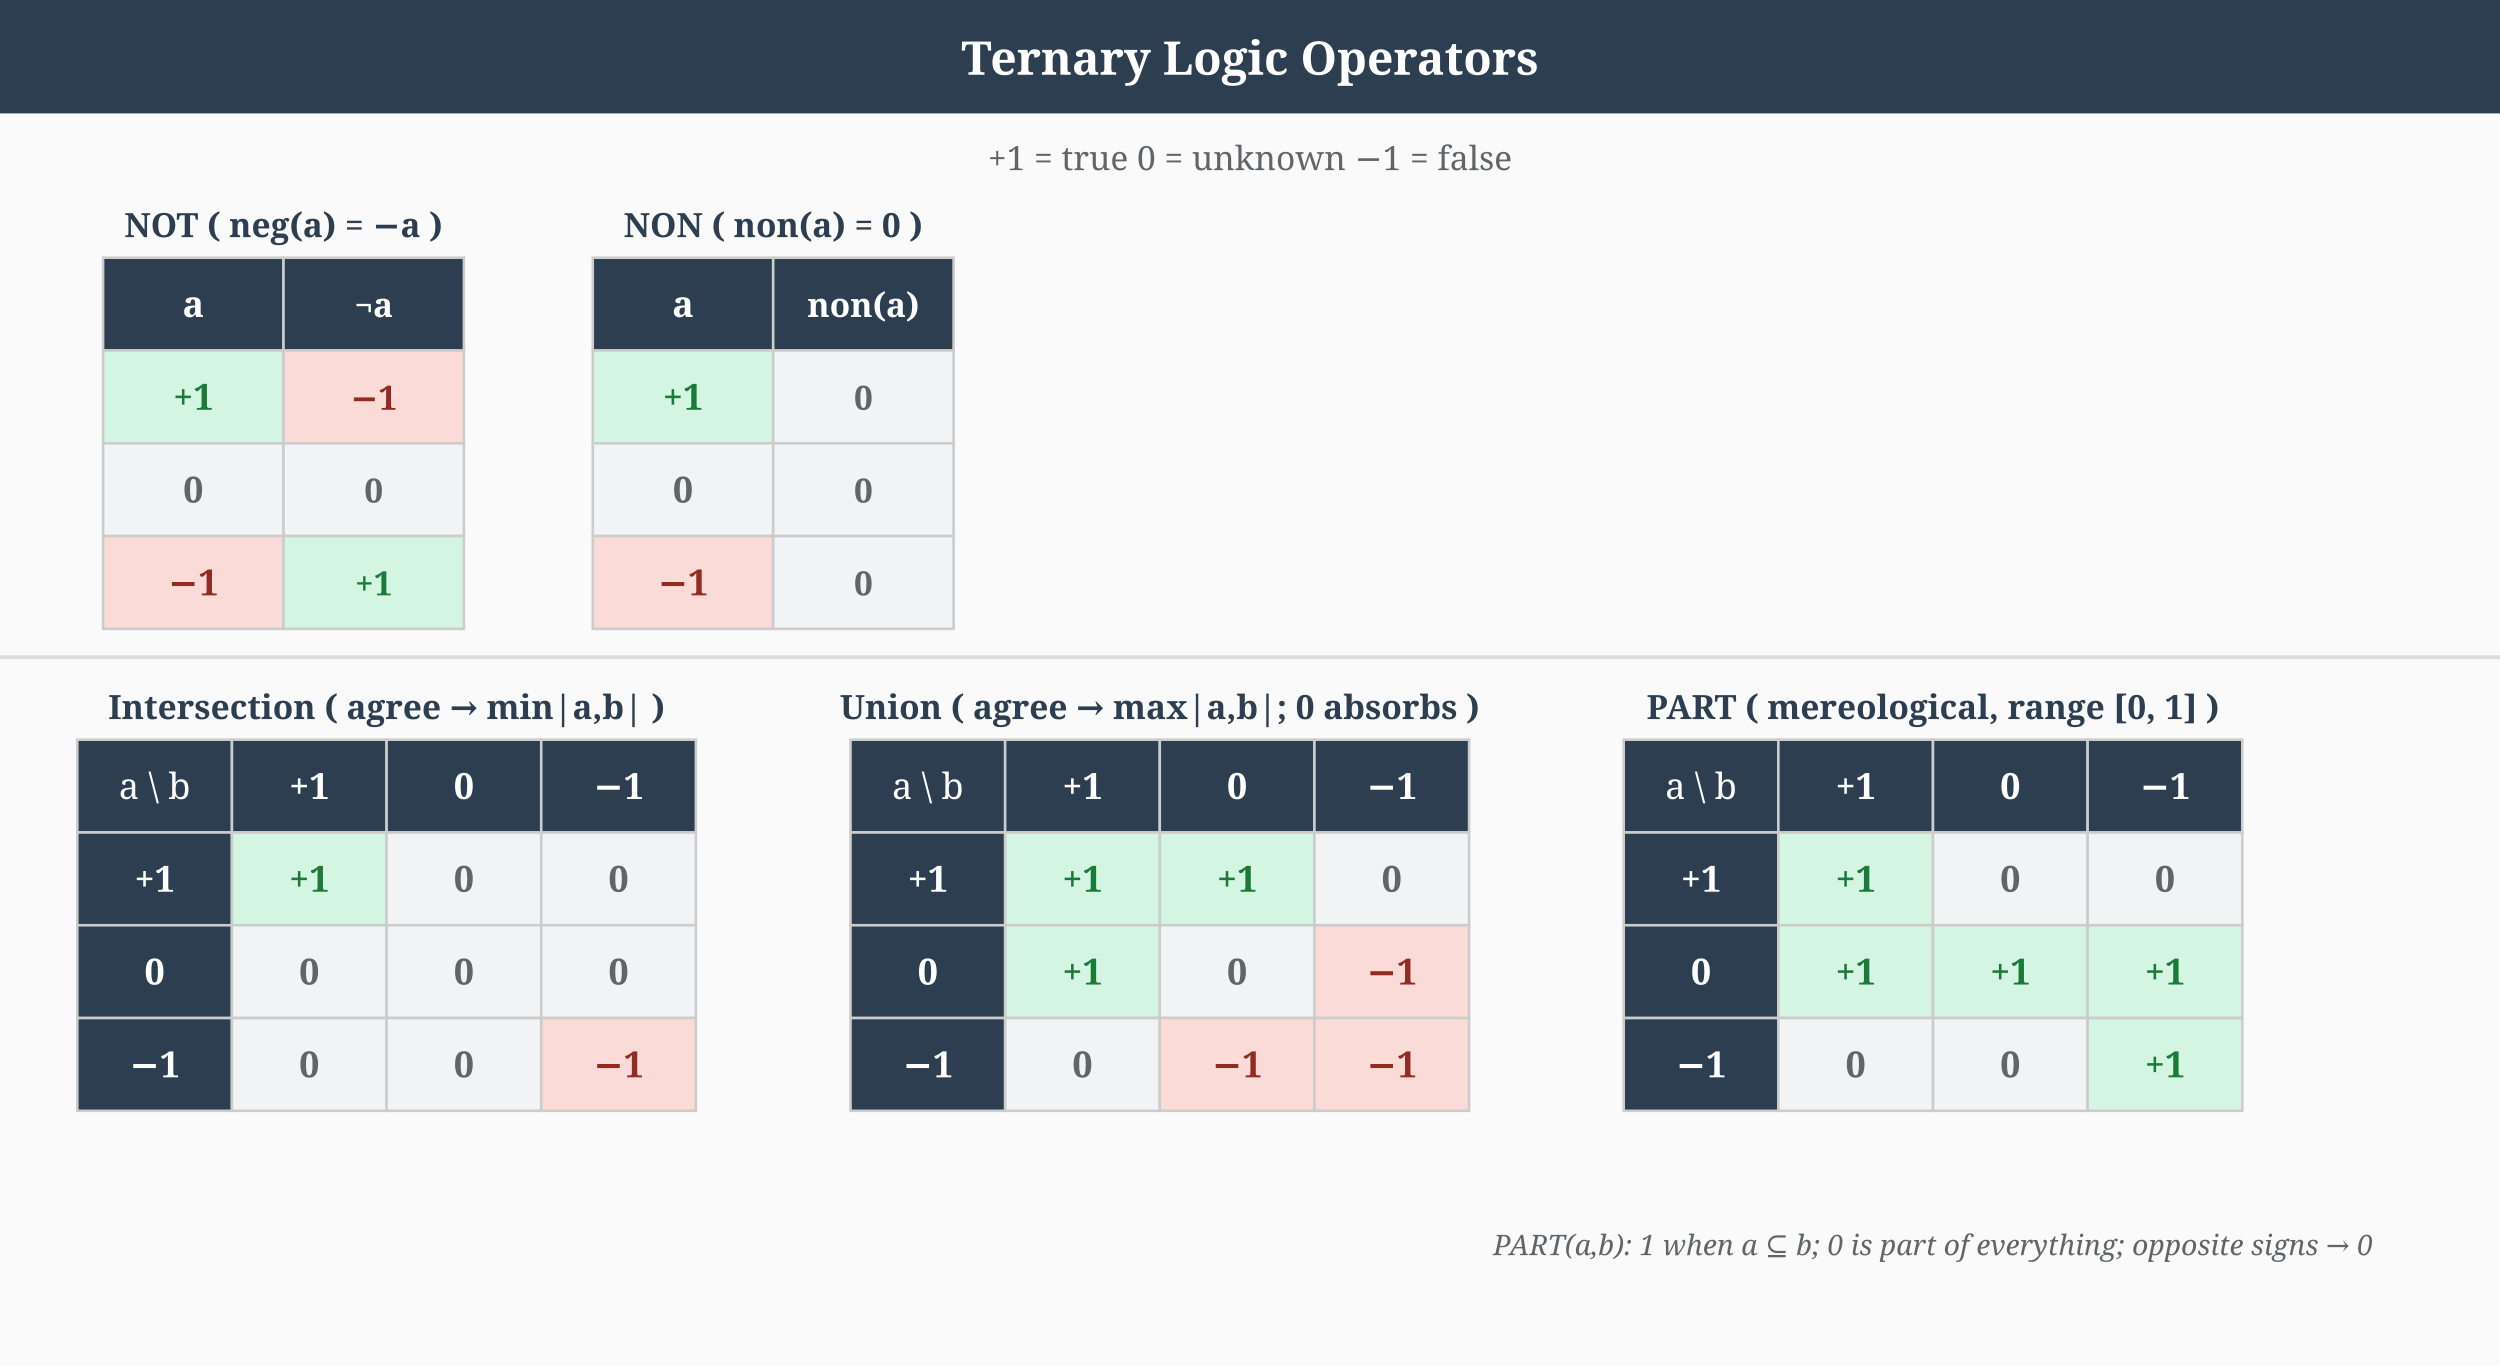
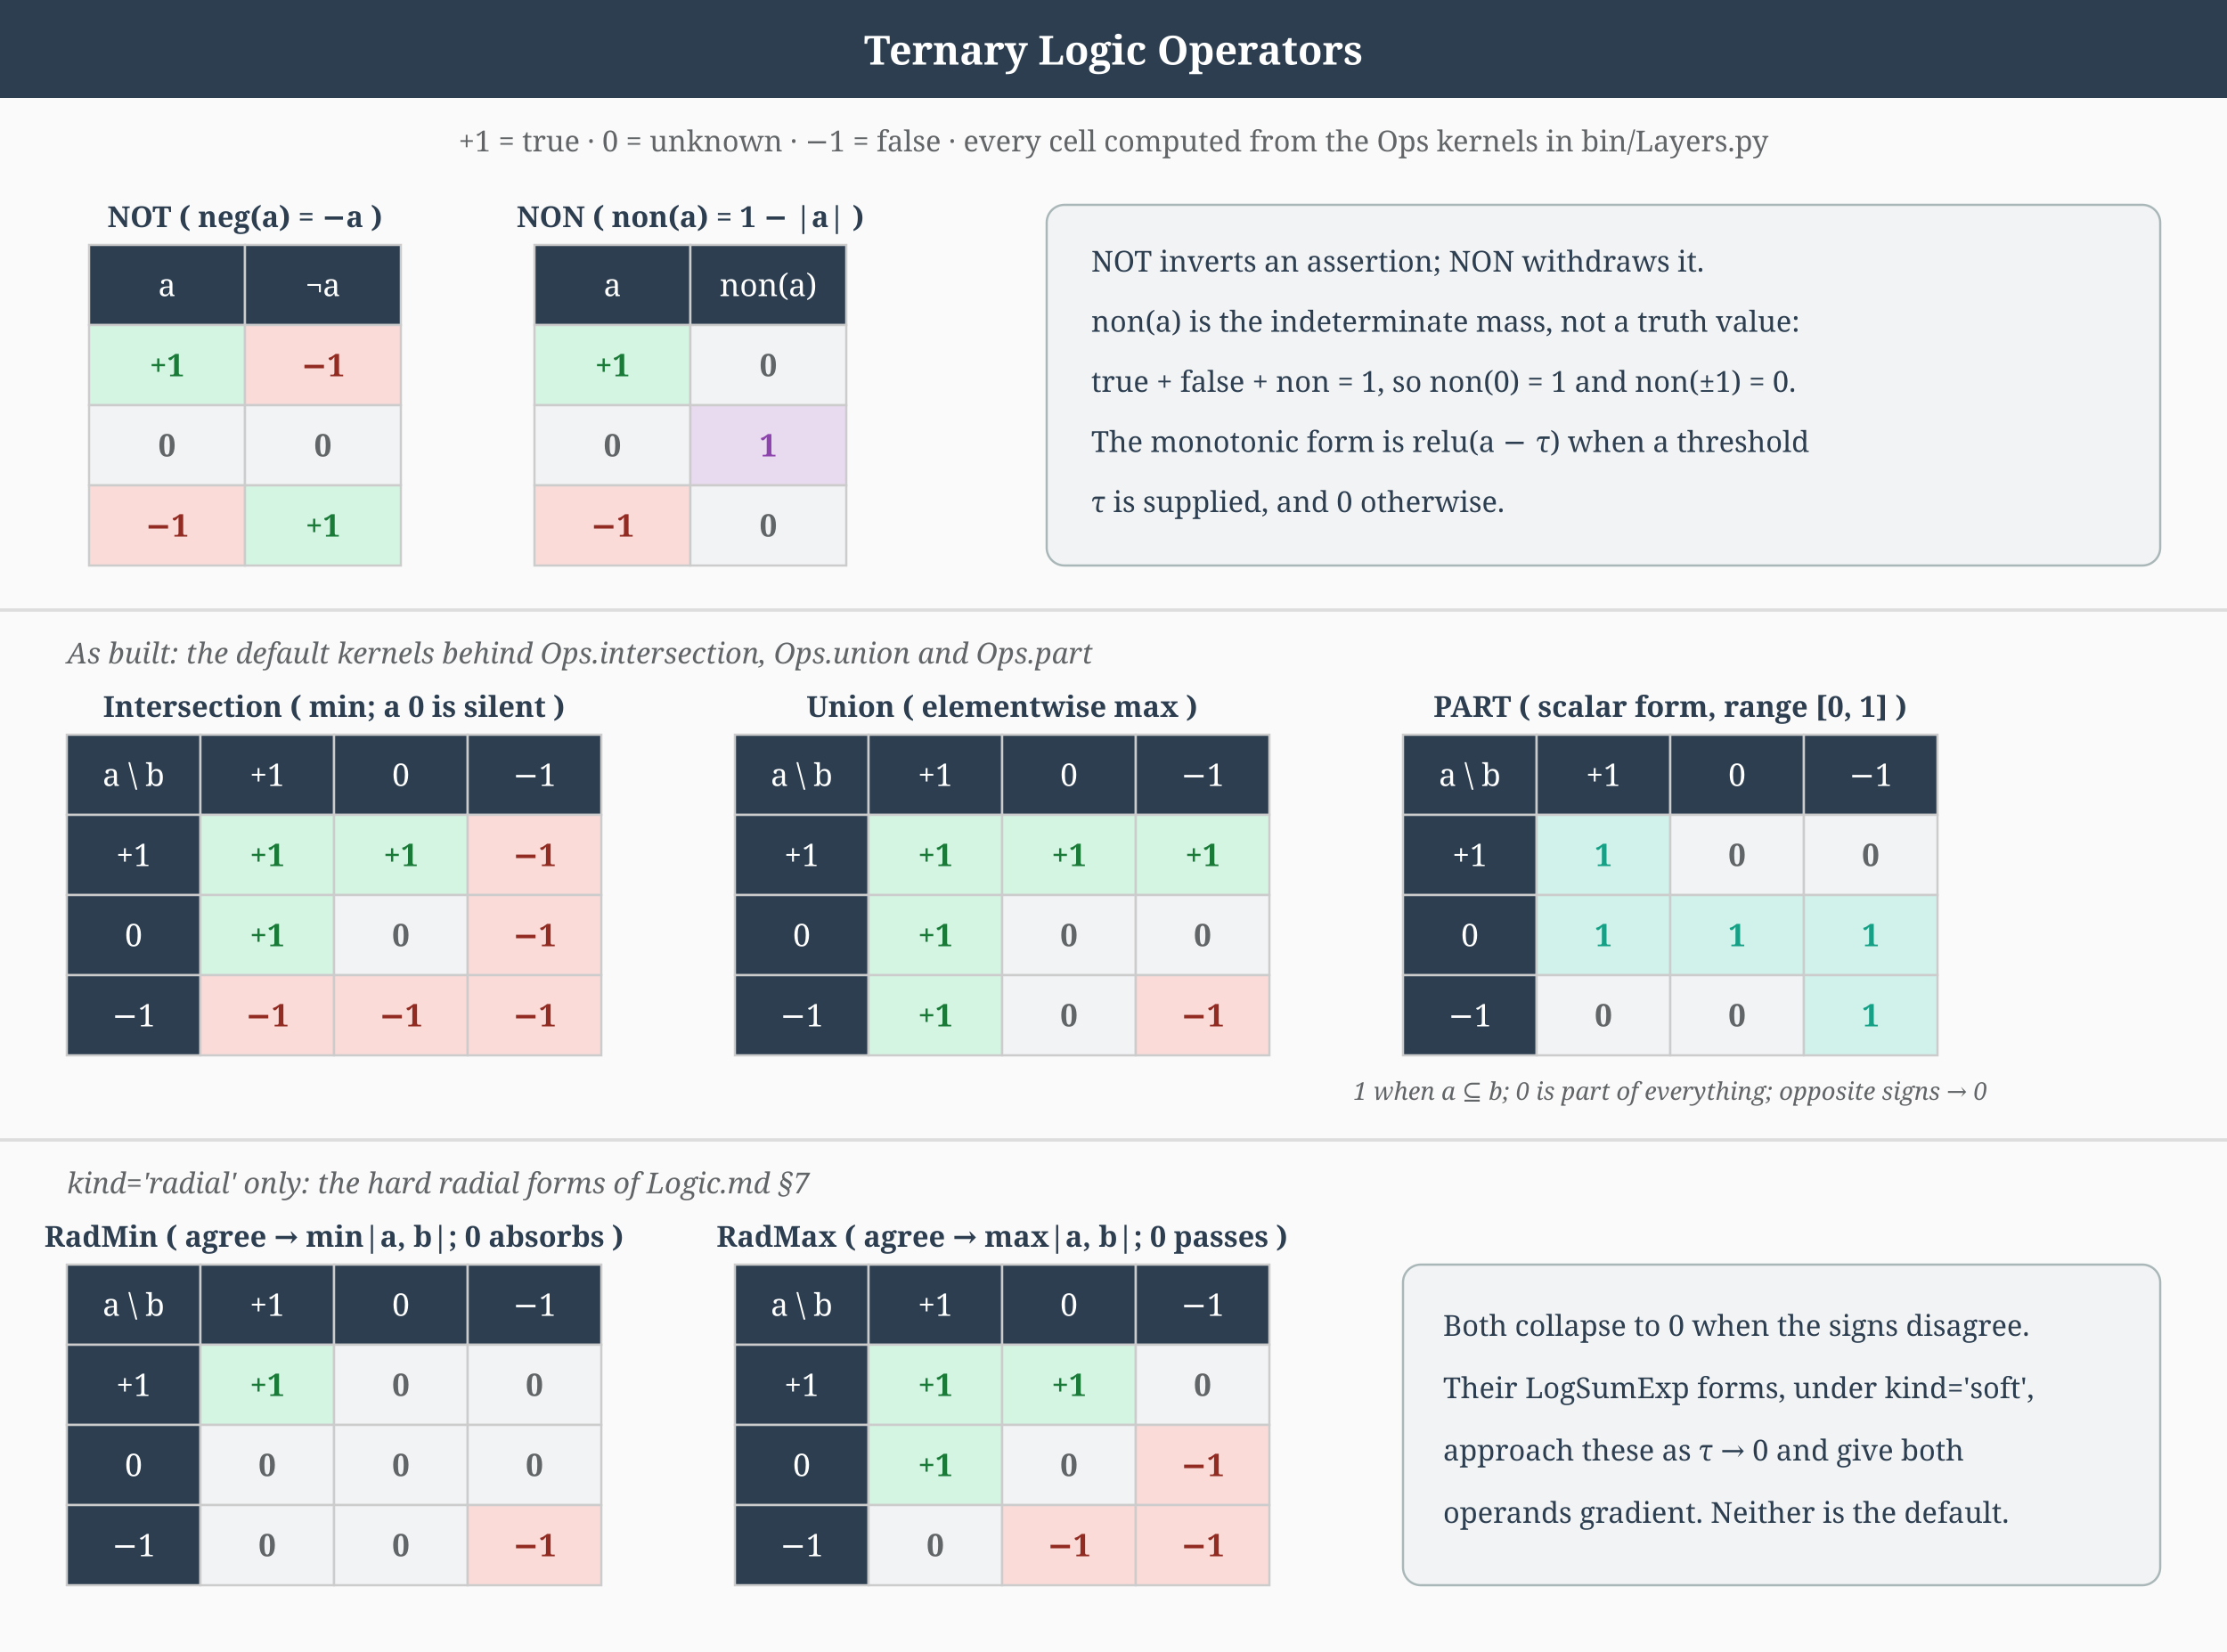
- <svg xmlns="http://www.w3.org/2000/svg" width="970" height="530" font-family="Georgia, serif">
-   <rect width="970" height="530" fill="#fafafa" />
+ <svg xmlns="http://www.w3.org/2000/svg" width="1000" height="742" font-family="Georgia, serif">
+   <rect width="1000" height="742" fill="#fafafa" />
  <defs>
    <marker id="arrd" markerWidth="8" markerHeight="5.6" refX="7" refY="2.8" orient="auto">
      <polygon points="0 0, 8 2.8, 0 5.6" fill="#2c3e50" />
    </marker>
  </defs>
-   <rect x="0" y="0" width="970" height="44" fill="#2c3e50" fill-opacity="1.0" rx="0" />
-   <text x="485" y="29" text-anchor="middle" font-size="18" fill="white" font-weight="bold">Ternary Logic Operators</text>
-   <text x="485" y="66" text-anchor="middle" font-size="13" fill="#626567">+1 = true     0 = unknown     −1 = false</text>
-   <text x="110" y="92" text-anchor="middle" font-size="13" fill="#2c3e50" font-weight="bold">NOT  ( neg(a) = −a )</text>
-   <rect x="40" y="100" width="70" height="36" fill="#2c3e50" fill-opacity="1.0" rx="0" stroke="#ccc" stroke-width="1" />
-   <text x="75" y="123" text-anchor="middle" font-size="14" fill="white" font-weight="bold">a</text>
-   <rect x="110" y="100" width="70" height="36" fill="#2c3e50" fill-opacity="1.0" rx="0" stroke="#ccc" stroke-width="1" />
-   <text x="145" y="123" text-anchor="middle" font-size="13" fill="white" font-weight="bold">¬a</text>
-   <rect x="40" y="136" width="70" height="36" fill="#d5f5e3" fill-opacity="1.0" rx="0" stroke="#ccc" stroke-width="1" />
-   <text x="75" y="159" text-anchor="middle" font-size="14" fill="#1a7a38" font-weight="bold">+1</text>
-   <rect x="110" y="136" width="70" height="36" fill="#fadbd8" fill-opacity="1.0" rx="0" stroke="#ccc" stroke-width="1" />
-   <text x="145" y="159" text-anchor="middle" font-size="13" fill="#922b21" font-weight="bold">−1</text>
-   <rect x="40" y="172" width="70" height="36" fill="#f2f3f4" fill-opacity="1.0" rx="0" stroke="#ccc" stroke-width="1" />
-   <text x="75" y="195" text-anchor="middle" font-size="14" fill="#626567" font-weight="bold">0</text>
-   <rect x="110" y="172" width="70" height="36" fill="#f2f3f4" fill-opacity="1.0" rx="0" stroke="#ccc" stroke-width="1" />
-   <text x="145" y="195" text-anchor="middle" font-size="13" fill="#626567" font-weight="bold">0</text>
-   <rect x="40" y="208" width="70" height="36" fill="#fadbd8" fill-opacity="1.0" rx="0" stroke="#ccc" stroke-width="1" />
-   <text x="75" y="231" text-anchor="middle" font-size="14" fill="#922b21" font-weight="bold">−1</text>
-   <rect x="110" y="208" width="70" height="36" fill="#d5f5e3" fill-opacity="1.0" rx="0" stroke="#ccc" stroke-width="1" />
-   <text x="145" y="231" text-anchor="middle" font-size="13" fill="#1a7a38" font-weight="bold">+1</text>
-   <text x="300" y="92" text-anchor="middle" font-size="13" fill="#2c3e50" font-weight="bold">NON  ( non(a) = 0 )</text>
-   <rect x="230" y="100" width="70" height="36" fill="#2c3e50" fill-opacity="1.0" rx="0" stroke="#ccc" stroke-width="1" />
-   <text x="265" y="123" text-anchor="middle" font-size="14" fill="white" font-weight="bold">a</text>
-   <rect x="300" y="100" width="70" height="36" fill="#2c3e50" fill-opacity="1.0" rx="0" stroke="#ccc" stroke-width="1" />
-   <text x="335" y="123" text-anchor="middle" font-size="13" fill="white" font-weight="bold">non(a)</text>
-   <rect x="230" y="136" width="70" height="36" fill="#d5f5e3" fill-opacity="1.0" rx="0" stroke="#ccc" stroke-width="1" />
-   <text x="265" y="159" text-anchor="middle" font-size="14" fill="#1a7a38" font-weight="bold">+1</text>
-   <rect x="300" y="136" width="70" height="36" fill="#f2f3f4" fill-opacity="1.0" rx="0" stroke="#ccc" stroke-width="1" />
-   <text x="335" y="159" text-anchor="middle" font-size="13" fill="#626567" font-weight="bold">0</text>
-   <rect x="230" y="172" width="70" height="36" fill="#f2f3f4" fill-opacity="1.0" rx="0" stroke="#ccc" stroke-width="1" />
-   <text x="265" y="195" text-anchor="middle" font-size="14" fill="#626567" font-weight="bold">0</text>
-   <rect x="300" y="172" width="70" height="36" fill="#f2f3f4" fill-opacity="1.0" rx="0" stroke="#ccc" stroke-width="1" />
-   <text x="335" y="195" text-anchor="middle" font-size="13" fill="#626567" font-weight="bold">0</text>
-   <rect x="230" y="208" width="70" height="36" fill="#fadbd8" fill-opacity="1.0" rx="0" stroke="#ccc" stroke-width="1" />
-   <text x="265" y="231" text-anchor="middle" font-size="14" fill="#922b21" font-weight="bold">−1</text>
-   <rect x="300" y="208" width="70" height="36" fill="#f2f3f4" fill-opacity="1.0" rx="0" stroke="#ccc" stroke-width="1" />
-   <text x="335" y="231" text-anchor="middle" font-size="13" fill="#626567" font-weight="bold">0</text>
-   <line x1="0" y1="255" x2="970" y2="255" stroke="#ddd" stroke-width="1.5" />
-   <text x="150" y="279" text-anchor="middle" font-size="13" fill="#2c3e50" font-weight="bold">Intersection  ( agree → min|a,b| )</text>
-   <rect x="30" y="287" width="60" height="36" fill="#2c3e50" fill-opacity="1.0" rx="0" stroke="#ccc" stroke-width="1" />
-   <text x="60" y="310" text-anchor="middle" font-size="14" fill="white">a \ b</text>
-   <rect x="90" y="287" width="60" height="36" fill="#2c3e50" fill-opacity="1.0" rx="0" stroke="#ccc" stroke-width="1" />
-   <text x="120" y="310" text-anchor="middle" font-size="14" fill="white" font-weight="bold">+1</text>
-   <rect x="150" y="287" width="60" height="36" fill="#2c3e50" fill-opacity="1.0" rx="0" stroke="#ccc" stroke-width="1" />
-   <text x="180" y="310" text-anchor="middle" font-size="14" fill="white" font-weight="bold">0</text>
-   <rect x="210" y="287" width="60" height="36" fill="#2c3e50" fill-opacity="1.0" rx="0" stroke="#ccc" stroke-width="1" />
-   <text x="240" y="310" text-anchor="middle" font-size="14" fill="white" font-weight="bold">−1</text>
-   <rect x="30" y="323" width="60" height="36" fill="#2c3e50" fill-opacity="1.0" rx="0" stroke="#ccc" stroke-width="1" />
-   <text x="60" y="346" text-anchor="middle" font-size="14" fill="white" font-weight="bold">+1</text>
-   <rect x="90" y="323" width="60" height="36" fill="#d5f5e3" fill-opacity="1.0" rx="0" stroke="#ccc" stroke-width="1" />
-   <text x="120" y="346" text-anchor="middle" font-size="14" fill="#1a7a38" font-weight="bold">+1</text>
-   <rect x="150" y="323" width="60" height="36" fill="#f2f3f4" fill-opacity="1.0" rx="0" stroke="#ccc" stroke-width="1" />
-   <text x="180" y="346" text-anchor="middle" font-size="14" fill="#626567" font-weight="bold">0</text>
-   <rect x="210" y="323" width="60" height="36" fill="#f2f3f4" fill-opacity="1.0" rx="0" stroke="#ccc" stroke-width="1" />
-   <text x="240" y="346" text-anchor="middle" font-size="14" fill="#626567" font-weight="bold">0</text>
-   <rect x="30" y="359" width="60" height="36" fill="#2c3e50" fill-opacity="1.0" rx="0" stroke="#ccc" stroke-width="1" />
-   <text x="60" y="382" text-anchor="middle" font-size="14" fill="white" font-weight="bold">0</text>
-   <rect x="90" y="359" width="60" height="36" fill="#f2f3f4" fill-opacity="1.0" rx="0" stroke="#ccc" stroke-width="1" />
-   <text x="120" y="382" text-anchor="middle" font-size="14" fill="#626567" font-weight="bold">0</text>
-   <rect x="150" y="359" width="60" height="36" fill="#f2f3f4" fill-opacity="1.0" rx="0" stroke="#ccc" stroke-width="1" />
-   <text x="180" y="382" text-anchor="middle" font-size="14" fill="#626567" font-weight="bold">0</text>
-   <rect x="210" y="359" width="60" height="36" fill="#f2f3f4" fill-opacity="1.0" rx="0" stroke="#ccc" stroke-width="1" />
-   <text x="240" y="382" text-anchor="middle" font-size="14" fill="#626567" font-weight="bold">0</text>
-   <rect x="30" y="395" width="60" height="36" fill="#2c3e50" fill-opacity="1.0" rx="0" stroke="#ccc" stroke-width="1" />
-   <text x="60" y="418" text-anchor="middle" font-size="14" fill="white" font-weight="bold">−1</text>
-   <rect x="90" y="395" width="60" height="36" fill="#f2f3f4" fill-opacity="1.0" rx="0" stroke="#ccc" stroke-width="1" />
-   <text x="120" y="418" text-anchor="middle" font-size="14" fill="#626567" font-weight="bold">0</text>
-   <rect x="150" y="395" width="60" height="36" fill="#f2f3f4" fill-opacity="1.0" rx="0" stroke="#ccc" stroke-width="1" />
-   <text x="180" y="418" text-anchor="middle" font-size="14" fill="#626567" font-weight="bold">0</text>
-   <rect x="210" y="395" width="60" height="36" fill="#fadbd8" fill-opacity="1.0" rx="0" stroke="#ccc" stroke-width="1" />
-   <text x="240" y="418" text-anchor="middle" font-size="14" fill="#922b21" font-weight="bold">−1</text>
-   <text x="450" y="279" text-anchor="middle" font-size="13" fill="#2c3e50" font-weight="bold">Union  ( agree → max|a,b|; 0 absorbs )</text>
-   <rect x="330" y="287" width="60" height="36" fill="#2c3e50" fill-opacity="1.0" rx="0" stroke="#ccc" stroke-width="1" />
-   <text x="360" y="310" text-anchor="middle" font-size="14" fill="white">a \ b</text>
-   <rect x="390" y="287" width="60" height="36" fill="#2c3e50" fill-opacity="1.0" rx="0" stroke="#ccc" stroke-width="1" />
-   <text x="420" y="310" text-anchor="middle" font-size="14" fill="white" font-weight="bold">+1</text>
-   <rect x="450" y="287" width="60" height="36" fill="#2c3e50" fill-opacity="1.0" rx="0" stroke="#ccc" stroke-width="1" />
-   <text x="480" y="310" text-anchor="middle" font-size="14" fill="white" font-weight="bold">0</text>
-   <rect x="510" y="287" width="60" height="36" fill="#2c3e50" fill-opacity="1.0" rx="0" stroke="#ccc" stroke-width="1" />
-   <text x="540" y="310" text-anchor="middle" font-size="14" fill="white" font-weight="bold">−1</text>
-   <rect x="330" y="323" width="60" height="36" fill="#2c3e50" fill-opacity="1.0" rx="0" stroke="#ccc" stroke-width="1" />
-   <text x="360" y="346" text-anchor="middle" font-size="14" fill="white" font-weight="bold">+1</text>
-   <rect x="390" y="323" width="60" height="36" fill="#d5f5e3" fill-opacity="1.0" rx="0" stroke="#ccc" stroke-width="1" />
-   <text x="420" y="346" text-anchor="middle" font-size="14" fill="#1a7a38" font-weight="bold">+1</text>
-   <rect x="450" y="323" width="60" height="36" fill="#d5f5e3" fill-opacity="1.0" rx="0" stroke="#ccc" stroke-width="1" />
-   <text x="480" y="346" text-anchor="middle" font-size="14" fill="#1a7a38" font-weight="bold">+1</text>
-   <rect x="510" y="323" width="60" height="36" fill="#f2f3f4" fill-opacity="1.0" rx="0" stroke="#ccc" stroke-width="1" />
-   <text x="540" y="346" text-anchor="middle" font-size="14" fill="#626567" font-weight="bold">0</text>
-   <rect x="330" y="359" width="60" height="36" fill="#2c3e50" fill-opacity="1.0" rx="0" stroke="#ccc" stroke-width="1" />
-   <text x="360" y="382" text-anchor="middle" font-size="14" fill="white" font-weight="bold">0</text>
-   <rect x="390" y="359" width="60" height="36" fill="#d5f5e3" fill-opacity="1.0" rx="0" stroke="#ccc" stroke-width="1" />
-   <text x="420" y="382" text-anchor="middle" font-size="14" fill="#1a7a38" font-weight="bold">+1</text>
-   <rect x="450" y="359" width="60" height="36" fill="#f2f3f4" fill-opacity="1.0" rx="0" stroke="#ccc" stroke-width="1" />
-   <text x="480" y="382" text-anchor="middle" font-size="14" fill="#626567" font-weight="bold">0</text>
-   <rect x="510" y="359" width="60" height="36" fill="#fadbd8" fill-opacity="1.0" rx="0" stroke="#ccc" stroke-width="1" />
-   <text x="540" y="382" text-anchor="middle" font-size="14" fill="#922b21" font-weight="bold">−1</text>
-   <rect x="330" y="395" width="60" height="36" fill="#2c3e50" fill-opacity="1.0" rx="0" stroke="#ccc" stroke-width="1" />
-   <text x="360" y="418" text-anchor="middle" font-size="14" fill="white" font-weight="bold">−1</text>
-   <rect x="390" y="395" width="60" height="36" fill="#f2f3f4" fill-opacity="1.0" rx="0" stroke="#ccc" stroke-width="1" />
-   <text x="420" y="418" text-anchor="middle" font-size="14" fill="#626567" font-weight="bold">0</text>
-   <rect x="450" y="395" width="60" height="36" fill="#fadbd8" fill-opacity="1.0" rx="0" stroke="#ccc" stroke-width="1" />
-   <text x="480" y="418" text-anchor="middle" font-size="14" fill="#922b21" font-weight="bold">−1</text>
-   <rect x="510" y="395" width="60" height="36" fill="#fadbd8" fill-opacity="1.0" rx="0" stroke="#ccc" stroke-width="1" />
-   <text x="540" y="418" text-anchor="middle" font-size="14" fill="#922b21" font-weight="bold">−1</text>
-   <text x="750" y="279" text-anchor="middle" font-size="13" fill="#2c3e50" font-weight="bold">PART  ( mereological, range [0, 1] )</text>
-   <rect x="630" y="287" width="60" height="36" fill="#2c3e50" fill-opacity="1.0" rx="0" stroke="#ccc" stroke-width="1" />
-   <text x="660" y="310" text-anchor="middle" font-size="14" fill="white">a \ b</text>
-   <rect x="690" y="287" width="60" height="36" fill="#2c3e50" fill-opacity="1.0" rx="0" stroke="#ccc" stroke-width="1" />
-   <text x="720" y="310" text-anchor="middle" font-size="14" fill="white" font-weight="bold">+1</text>
-   <rect x="750" y="287" width="60" height="36" fill="#2c3e50" fill-opacity="1.0" rx="0" stroke="#ccc" stroke-width="1" />
-   <text x="780" y="310" text-anchor="middle" font-size="14" fill="white" font-weight="bold">0</text>
-   <rect x="810" y="287" width="60" height="36" fill="#2c3e50" fill-opacity="1.0" rx="0" stroke="#ccc" stroke-width="1" />
-   <text x="840" y="310" text-anchor="middle" font-size="14" fill="white" font-weight="bold">−1</text>
-   <rect x="630" y="323" width="60" height="36" fill="#2c3e50" fill-opacity="1.0" rx="0" stroke="#ccc" stroke-width="1" />
-   <text x="660" y="346" text-anchor="middle" font-size="14" fill="white" font-weight="bold">+1</text>
-   <rect x="690" y="323" width="60" height="36" fill="#d5f5e3" fill-opacity="1.0" rx="0" stroke="#ccc" stroke-width="1" />
-   <text x="720" y="346" text-anchor="middle" font-size="14" fill="#1a7a38" font-weight="bold">+1</text>
-   <rect x="750" y="323" width="60" height="36" fill="#f2f3f4" fill-opacity="1.0" rx="0" stroke="#ccc" stroke-width="1" />
-   <text x="780" y="346" text-anchor="middle" font-size="14" fill="#626567" font-weight="bold">0</text>
-   <rect x="810" y="323" width="60" height="36" fill="#f2f3f4" fill-opacity="1.0" rx="0" stroke="#ccc" stroke-width="1" />
-   <text x="840" y="346" text-anchor="middle" font-size="14" fill="#626567" font-weight="bold">0</text>
-   <rect x="630" y="359" width="60" height="36" fill="#2c3e50" fill-opacity="1.0" rx="0" stroke="#ccc" stroke-width="1" />
-   <text x="660" y="382" text-anchor="middle" font-size="14" fill="white" font-weight="bold">0</text>
-   <rect x="690" y="359" width="60" height="36" fill="#d5f5e3" fill-opacity="1.0" rx="0" stroke="#ccc" stroke-width="1" />
-   <text x="720" y="382" text-anchor="middle" font-size="14" fill="#1a7a38" font-weight="bold">+1</text>
-   <rect x="750" y="359" width="60" height="36" fill="#d5f5e3" fill-opacity="1.0" rx="0" stroke="#ccc" stroke-width="1" />
-   <text x="780" y="382" text-anchor="middle" font-size="14" fill="#1a7a38" font-weight="bold">+1</text>
-   <rect x="810" y="359" width="60" height="36" fill="#d5f5e3" fill-opacity="1.0" rx="0" stroke="#ccc" stroke-width="1" />
-   <text x="840" y="382" text-anchor="middle" font-size="14" fill="#1a7a38" font-weight="bold">+1</text>
-   <rect x="630" y="395" width="60" height="36" fill="#2c3e50" fill-opacity="1.0" rx="0" stroke="#ccc" stroke-width="1" />
-   <text x="660" y="418" text-anchor="middle" font-size="14" fill="white" font-weight="bold">−1</text>
-   <rect x="690" y="395" width="60" height="36" fill="#f2f3f4" fill-opacity="1.0" rx="0" stroke="#ccc" stroke-width="1" />
-   <text x="720" y="418" text-anchor="middle" font-size="14" fill="#626567" font-weight="bold">0</text>
-   <rect x="750" y="395" width="60" height="36" fill="#f2f3f4" fill-opacity="1.0" rx="0" stroke="#ccc" stroke-width="1" />
-   <text x="780" y="418" text-anchor="middle" font-size="14" fill="#626567" font-weight="bold">0</text>
-   <rect x="810" y="395" width="60" height="36" fill="#d5f5e3" fill-opacity="1.0" rx="0" stroke="#ccc" stroke-width="1" />
-   <text x="840" y="418" text-anchor="middle" font-size="14" fill="#1a7a38" font-weight="bold">+1</text>
-   <text x="750" y="487" text-anchor="middle" font-size="11" fill="#626567" font-style="italic">PART(a,b): 1 when a ⊆ b; 0 is part of everything; opposite signs → 0</text>
+   <rect x="0" y="0" width="1000" height="44" fill="#2c3e50" fill-opacity="1.0" rx="0" />
+   <text x="500" y="29" text-anchor="middle" font-size="18" fill="white" font-weight="bold">Ternary Logic Operators</text>
+   <text x="500" y="68" text-anchor="middle" font-size="13" fill="#626567">+1 = true  ·  0 = unknown  ·  −1 = false  ·  every cell computed from the Ops kernels in bin/Layers.py</text>
+   <text x="110" y="102" text-anchor="middle" font-size="13" fill="#2c3e50" font-weight="bold">NOT  ( neg(a) = −a )</text>
+   <rect x="40" y="110" width="70" height="36" fill="#2c3e50" fill-opacity="1.0" rx="0" stroke="#ccc" stroke-width="1" />
+   <text x="75" y="133" text-anchor="middle" font-size="14" fill="white">a</text>
+   <rect x="110" y="110" width="70" height="36" fill="#2c3e50" fill-opacity="1.0" rx="0" stroke="#ccc" stroke-width="1" />
+   <text x="145" y="133" text-anchor="middle" font-size="14" fill="white">¬a</text>
+   <rect x="40" y="146" width="70" height="36" fill="#d5f5e3" fill-opacity="1.0" rx="0" stroke="#ccc" stroke-width="1" />
+   <text x="75" y="169" text-anchor="middle" font-size="14" fill="#1a7a38" font-weight="bold">+1</text>
+   <rect x="110" y="146" width="70" height="36" fill="#fadbd8" fill-opacity="1.0" rx="0" stroke="#ccc" stroke-width="1" />
+   <text x="145" y="169" text-anchor="middle" font-size="14" fill="#922b21" font-weight="bold">−1</text>
+   <rect x="40" y="182" width="70" height="36" fill="#f2f3f4" fill-opacity="1.0" rx="0" stroke="#ccc" stroke-width="1" />
+   <text x="75" y="205" text-anchor="middle" font-size="14" fill="#626567" font-weight="bold">0</text>
+   <rect x="110" y="182" width="70" height="36" fill="#f2f3f4" fill-opacity="1.0" rx="0" stroke="#ccc" stroke-width="1" />
+   <text x="145" y="205" text-anchor="middle" font-size="14" fill="#626567" font-weight="bold">0</text>
+   <rect x="40" y="218" width="70" height="36" fill="#fadbd8" fill-opacity="1.0" rx="0" stroke="#ccc" stroke-width="1" />
+   <text x="75" y="241" text-anchor="middle" font-size="14" fill="#922b21" font-weight="bold">−1</text>
+   <rect x="110" y="218" width="70" height="36" fill="#d5f5e3" fill-opacity="1.0" rx="0" stroke="#ccc" stroke-width="1" />
+   <text x="145" y="241" text-anchor="middle" font-size="14" fill="#1a7a38" font-weight="bold">+1</text>
+   <text x="310" y="102" text-anchor="middle" font-size="13" fill="#2c3e50" font-weight="bold">NON  ( non(a) = 1 − |a| )</text>
+   <rect x="240" y="110" width="70" height="36" fill="#2c3e50" fill-opacity="1.0" rx="0" stroke="#ccc" stroke-width="1" />
+   <text x="275" y="133" text-anchor="middle" font-size="14" fill="white">a</text>
+   <rect x="310" y="110" width="70" height="36" fill="#2c3e50" fill-opacity="1.0" rx="0" stroke="#ccc" stroke-width="1" />
+   <text x="345" y="133" text-anchor="middle" font-size="14" fill="white">non(a)</text>
+   <rect x="240" y="146" width="70" height="36" fill="#d5f5e3" fill-opacity="1.0" rx="0" stroke="#ccc" stroke-width="1" />
+   <text x="275" y="169" text-anchor="middle" font-size="14" fill="#1a7a38" font-weight="bold">+1</text>
+   <rect x="310" y="146" width="70" height="36" fill="#f2f3f4" fill-opacity="1.0" rx="0" stroke="#ccc" stroke-width="1" />
+   <text x="345" y="169" text-anchor="middle" font-size="14" fill="#626567" font-weight="bold">0</text>
+   <rect x="240" y="182" width="70" height="36" fill="#f2f3f4" fill-opacity="1.0" rx="0" stroke="#ccc" stroke-width="1" />
+   <text x="275" y="205" text-anchor="middle" font-size="14" fill="#626567" font-weight="bold">0</text>
+   <rect x="310" y="182" width="70" height="36" fill="#e8daef" fill-opacity="1.0" rx="0" stroke="#ccc" stroke-width="1" />
+   <text x="345" y="205" text-anchor="middle" font-size="14" fill="#8e44ad" font-weight="bold">1</text>
+   <rect x="240" y="218" width="70" height="36" fill="#fadbd8" fill-opacity="1.0" rx="0" stroke="#ccc" stroke-width="1" />
+   <text x="275" y="241" text-anchor="middle" font-size="14" fill="#922b21" font-weight="bold">−1</text>
+   <rect x="310" y="218" width="70" height="36" fill="#f2f3f4" fill-opacity="1.0" rx="0" stroke="#ccc" stroke-width="1" />
+   <text x="345" y="241" text-anchor="middle" font-size="14" fill="#626567" font-weight="bold">0</text>
+   <rect x="470" y="92" width="500" height="162" fill="#f2f3f4" fill-opacity="1.0" rx="8" stroke="#aab7b8" stroke-width="1" />
+   <text x="490" y="122" text-anchor="start" font-size="13" fill="#2c3e50">NOT inverts an assertion; NON withdraws it.</text>
+   <text x="490" y="149" text-anchor="start" font-size="13" fill="#2c3e50">non(a) is the indeterminate mass, not a truth value:</text>
+   <text x="490" y="176" text-anchor="start" font-size="13" fill="#2c3e50">true + false + non = 1, so non(0) = 1 and non(±1) = 0.</text>
+   <text x="490" y="203" text-anchor="start" font-size="13" fill="#2c3e50">The monotonic form is relu(a − τ) when a threshold</text>
+   <text x="490" y="230" text-anchor="start" font-size="13" fill="#2c3e50">τ is supplied, and 0 otherwise.</text>
+   <line x1="0" y1="274" x2="1000" y2="274" stroke="#ddd" stroke-width="1.5" />
+   <text x="30" y="298" text-anchor="start" font-size="13" fill="#626567" font-style="italic">As built: the default kernels behind Ops.intersection, Ops.union and Ops.part</text>
+   <text x="150" y="322" text-anchor="middle" font-size="13" fill="#2c3e50" font-weight="bold">Intersection  ( min; a 0 is silent )</text>
+   <rect x="30" y="330" width="60" height="36" fill="#2c3e50" fill-opacity="1.0" rx="0" stroke="#ccc" stroke-width="1" />
+   <text x="60" y="353" text-anchor="middle" font-size="14" fill="white">a \ b</text>
+   <rect x="90" y="330" width="60" height="36" fill="#2c3e50" fill-opacity="1.0" rx="0" stroke="#ccc" stroke-width="1" />
+   <text x="120" y="353" text-anchor="middle" font-size="14" fill="white">+1</text>
+   <rect x="150" y="330" width="60" height="36" fill="#2c3e50" fill-opacity="1.0" rx="0" stroke="#ccc" stroke-width="1" />
+   <text x="180" y="353" text-anchor="middle" font-size="14" fill="white">0</text>
+   <rect x="210" y="330" width="60" height="36" fill="#2c3e50" fill-opacity="1.0" rx="0" stroke="#ccc" stroke-width="1" />
+   <text x="240" y="353" text-anchor="middle" font-size="14" fill="white">−1</text>
+   <rect x="30" y="366" width="60" height="36" fill="#2c3e50" fill-opacity="1.0" rx="0" stroke="#ccc" stroke-width="1" />
+   <text x="60" y="389" text-anchor="middle" font-size="14" fill="white">+1</text>
+   <rect x="90" y="366" width="60" height="36" fill="#d5f5e3" fill-opacity="1.0" rx="0" stroke="#ccc" stroke-width="1" />
+   <text x="120" y="389" text-anchor="middle" font-size="14" fill="#1a7a38" font-weight="bold">+1</text>
+   <rect x="150" y="366" width="60" height="36" fill="#d5f5e3" fill-opacity="1.0" rx="0" stroke="#ccc" stroke-width="1" />
+   <text x="180" y="389" text-anchor="middle" font-size="14" fill="#1a7a38" font-weight="bold">+1</text>
+   <rect x="210" y="366" width="60" height="36" fill="#fadbd8" fill-opacity="1.0" rx="0" stroke="#ccc" stroke-width="1" />
+   <text x="240" y="389" text-anchor="middle" font-size="14" fill="#922b21" font-weight="bold">−1</text>
+   <rect x="30" y="402" width="60" height="36" fill="#2c3e50" fill-opacity="1.0" rx="0" stroke="#ccc" stroke-width="1" />
+   <text x="60" y="425" text-anchor="middle" font-size="14" fill="white">0</text>
+   <rect x="90" y="402" width="60" height="36" fill="#d5f5e3" fill-opacity="1.0" rx="0" stroke="#ccc" stroke-width="1" />
+   <text x="120" y="425" text-anchor="middle" font-size="14" fill="#1a7a38" font-weight="bold">+1</text>
+   <rect x="150" y="402" width="60" height="36" fill="#f2f3f4" fill-opacity="1.0" rx="0" stroke="#ccc" stroke-width="1" />
+   <text x="180" y="425" text-anchor="middle" font-size="14" fill="#626567" font-weight="bold">0</text>
+   <rect x="210" y="402" width="60" height="36" fill="#fadbd8" fill-opacity="1.0" rx="0" stroke="#ccc" stroke-width="1" />
+   <text x="240" y="425" text-anchor="middle" font-size="14" fill="#922b21" font-weight="bold">−1</text>
+   <rect x="30" y="438" width="60" height="36" fill="#2c3e50" fill-opacity="1.0" rx="0" stroke="#ccc" stroke-width="1" />
+   <text x="60" y="461" text-anchor="middle" font-size="14" fill="white">−1</text>
+   <rect x="90" y="438" width="60" height="36" fill="#fadbd8" fill-opacity="1.0" rx="0" stroke="#ccc" stroke-width="1" />
+   <text x="120" y="461" text-anchor="middle" font-size="14" fill="#922b21" font-weight="bold">−1</text>
+   <rect x="150" y="438" width="60" height="36" fill="#fadbd8" fill-opacity="1.0" rx="0" stroke="#ccc" stroke-width="1" />
+   <text x="180" y="461" text-anchor="middle" font-size="14" fill="#922b21" font-weight="bold">−1</text>
+   <rect x="210" y="438" width="60" height="36" fill="#fadbd8" fill-opacity="1.0" rx="0" stroke="#ccc" stroke-width="1" />
+   <text x="240" y="461" text-anchor="middle" font-size="14" fill="#922b21" font-weight="bold">−1</text>
+   <text x="450" y="322" text-anchor="middle" font-size="13" fill="#2c3e50" font-weight="bold">Union  ( elementwise max )</text>
+   <rect x="330" y="330" width="60" height="36" fill="#2c3e50" fill-opacity="1.0" rx="0" stroke="#ccc" stroke-width="1" />
+   <text x="360" y="353" text-anchor="middle" font-size="14" fill="white">a \ b</text>
+   <rect x="390" y="330" width="60" height="36" fill="#2c3e50" fill-opacity="1.0" rx="0" stroke="#ccc" stroke-width="1" />
+   <text x="420" y="353" text-anchor="middle" font-size="14" fill="white">+1</text>
+   <rect x="450" y="330" width="60" height="36" fill="#2c3e50" fill-opacity="1.0" rx="0" stroke="#ccc" stroke-width="1" />
+   <text x="480" y="353" text-anchor="middle" font-size="14" fill="white">0</text>
+   <rect x="510" y="330" width="60" height="36" fill="#2c3e50" fill-opacity="1.0" rx="0" stroke="#ccc" stroke-width="1" />
+   <text x="540" y="353" text-anchor="middle" font-size="14" fill="white">−1</text>
+   <rect x="330" y="366" width="60" height="36" fill="#2c3e50" fill-opacity="1.0" rx="0" stroke="#ccc" stroke-width="1" />
+   <text x="360" y="389" text-anchor="middle" font-size="14" fill="white">+1</text>
+   <rect x="390" y="366" width="60" height="36" fill="#d5f5e3" fill-opacity="1.0" rx="0" stroke="#ccc" stroke-width="1" />
+   <text x="420" y="389" text-anchor="middle" font-size="14" fill="#1a7a38" font-weight="bold">+1</text>
+   <rect x="450" y="366" width="60" height="36" fill="#d5f5e3" fill-opacity="1.0" rx="0" stroke="#ccc" stroke-width="1" />
+   <text x="480" y="389" text-anchor="middle" font-size="14" fill="#1a7a38" font-weight="bold">+1</text>
+   <rect x="510" y="366" width="60" height="36" fill="#d5f5e3" fill-opacity="1.0" rx="0" stroke="#ccc" stroke-width="1" />
+   <text x="540" y="389" text-anchor="middle" font-size="14" fill="#1a7a38" font-weight="bold">+1</text>
+   <rect x="330" y="402" width="60" height="36" fill="#2c3e50" fill-opacity="1.0" rx="0" stroke="#ccc" stroke-width="1" />
+   <text x="360" y="425" text-anchor="middle" font-size="14" fill="white">0</text>
+   <rect x="390" y="402" width="60" height="36" fill="#d5f5e3" fill-opacity="1.0" rx="0" stroke="#ccc" stroke-width="1" />
+   <text x="420" y="425" text-anchor="middle" font-size="14" fill="#1a7a38" font-weight="bold">+1</text>
+   <rect x="450" y="402" width="60" height="36" fill="#f2f3f4" fill-opacity="1.0" rx="0" stroke="#ccc" stroke-width="1" />
+   <text x="480" y="425" text-anchor="middle" font-size="14" fill="#626567" font-weight="bold">0</text>
+   <rect x="510" y="402" width="60" height="36" fill="#f2f3f4" fill-opacity="1.0" rx="0" stroke="#ccc" stroke-width="1" />
+   <text x="540" y="425" text-anchor="middle" font-size="14" fill="#626567" font-weight="bold">0</text>
+   <rect x="330" y="438" width="60" height="36" fill="#2c3e50" fill-opacity="1.0" rx="0" stroke="#ccc" stroke-width="1" />
+   <text x="360" y="461" text-anchor="middle" font-size="14" fill="white">−1</text>
+   <rect x="390" y="438" width="60" height="36" fill="#d5f5e3" fill-opacity="1.0" rx="0" stroke="#ccc" stroke-width="1" />
+   <text x="420" y="461" text-anchor="middle" font-size="14" fill="#1a7a38" font-weight="bold">+1</text>
+   <rect x="450" y="438" width="60" height="36" fill="#f2f3f4" fill-opacity="1.0" rx="0" stroke="#ccc" stroke-width="1" />
+   <text x="480" y="461" text-anchor="middle" font-size="14" fill="#626567" font-weight="bold">0</text>
+   <rect x="510" y="438" width="60" height="36" fill="#fadbd8" fill-opacity="1.0" rx="0" stroke="#ccc" stroke-width="1" />
+   <text x="540" y="461" text-anchor="middle" font-size="14" fill="#922b21" font-weight="bold">−1</text>
+   <text x="750" y="322" text-anchor="middle" font-size="13" fill="#2c3e50" font-weight="bold">PART  ( scalar form, range [0, 1] )</text>
+   <rect x="630" y="330" width="60" height="36" fill="#2c3e50" fill-opacity="1.0" rx="0" stroke="#ccc" stroke-width="1" />
+   <text x="660" y="353" text-anchor="middle" font-size="14" fill="white">a \ b</text>
+   <rect x="690" y="330" width="60" height="36" fill="#2c3e50" fill-opacity="1.0" rx="0" stroke="#ccc" stroke-width="1" />
+   <text x="720" y="353" text-anchor="middle" font-size="14" fill="white">+1</text>
+   <rect x="750" y="330" width="60" height="36" fill="#2c3e50" fill-opacity="1.0" rx="0" stroke="#ccc" stroke-width="1" />
+   <text x="780" y="353" text-anchor="middle" font-size="14" fill="white">0</text>
+   <rect x="810" y="330" width="60" height="36" fill="#2c3e50" fill-opacity="1.0" rx="0" stroke="#ccc" stroke-width="1" />
+   <text x="840" y="353" text-anchor="middle" font-size="14" fill="white">−1</text>
+   <rect x="630" y="366" width="60" height="36" fill="#2c3e50" fill-opacity="1.0" rx="0" stroke="#ccc" stroke-width="1" />
+   <text x="660" y="389" text-anchor="middle" font-size="14" fill="white">+1</text>
+   <rect x="690" y="366" width="60" height="36" fill="#d1f2eb" fill-opacity="1.0" rx="0" stroke="#ccc" stroke-width="1" />
+   <text x="720" y="389" text-anchor="middle" font-size="14" fill="#16a085" font-weight="bold">1</text>
+   <rect x="750" y="366" width="60" height="36" fill="#f2f3f4" fill-opacity="1.0" rx="0" stroke="#ccc" stroke-width="1" />
+   <text x="780" y="389" text-anchor="middle" font-size="14" fill="#626567" font-weight="bold">0</text>
+   <rect x="810" y="366" width="60" height="36" fill="#f2f3f4" fill-opacity="1.0" rx="0" stroke="#ccc" stroke-width="1" />
+   <text x="840" y="389" text-anchor="middle" font-size="14" fill="#626567" font-weight="bold">0</text>
+   <rect x="630" y="402" width="60" height="36" fill="#2c3e50" fill-opacity="1.0" rx="0" stroke="#ccc" stroke-width="1" />
+   <text x="660" y="425" text-anchor="middle" font-size="14" fill="white">0</text>
+   <rect x="690" y="402" width="60" height="36" fill="#d1f2eb" fill-opacity="1.0" rx="0" stroke="#ccc" stroke-width="1" />
+   <text x="720" y="425" text-anchor="middle" font-size="14" fill="#16a085" font-weight="bold">1</text>
+   <rect x="750" y="402" width="60" height="36" fill="#d1f2eb" fill-opacity="1.0" rx="0" stroke="#ccc" stroke-width="1" />
+   <text x="780" y="425" text-anchor="middle" font-size="14" fill="#16a085" font-weight="bold">1</text>
+   <rect x="810" y="402" width="60" height="36" fill="#d1f2eb" fill-opacity="1.0" rx="0" stroke="#ccc" stroke-width="1" />
+   <text x="840" y="425" text-anchor="middle" font-size="14" fill="#16a085" font-weight="bold">1</text>
+   <rect x="630" y="438" width="60" height="36" fill="#2c3e50" fill-opacity="1.0" rx="0" stroke="#ccc" stroke-width="1" />
+   <text x="660" y="461" text-anchor="middle" font-size="14" fill="white">−1</text>
+   <rect x="690" y="438" width="60" height="36" fill="#f2f3f4" fill-opacity="1.0" rx="0" stroke="#ccc" stroke-width="1" />
+   <text x="720" y="461" text-anchor="middle" font-size="14" fill="#626567" font-weight="bold">0</text>
+   <rect x="750" y="438" width="60" height="36" fill="#f2f3f4" fill-opacity="1.0" rx="0" stroke="#ccc" stroke-width="1" />
+   <text x="780" y="461" text-anchor="middle" font-size="14" fill="#626567" font-weight="bold">0</text>
+   <rect x="810" y="438" width="60" height="36" fill="#d1f2eb" fill-opacity="1.0" rx="0" stroke="#ccc" stroke-width="1" />
+   <text x="840" y="461" text-anchor="middle" font-size="14" fill="#16a085" font-weight="bold">1</text>
+   <text x="750" y="494" text-anchor="middle" font-size="11" fill="#626567" font-style="italic">1 when a ⊆ b; 0 is part of everything; opposite signs → 0</text>
+   <line x1="0" y1="512" x2="1000" y2="512" stroke="#ddd" stroke-width="1.5" />
+   <text x="30" y="536" text-anchor="start" font-size="13" fill="#626567" font-style="italic">kind='radial' only: the hard radial forms of Logic.md §7</text>
+   <text x="150" y="560" text-anchor="middle" font-size="13" fill="#2c3e50" font-weight="bold">RadMin  ( agree → min|a, b|; 0 absorbs )</text>
+   <rect x="30" y="568" width="60" height="36" fill="#2c3e50" fill-opacity="1.0" rx="0" stroke="#ccc" stroke-width="1" />
+   <text x="60" y="591" text-anchor="middle" font-size="14" fill="white">a \ b</text>
+   <rect x="90" y="568" width="60" height="36" fill="#2c3e50" fill-opacity="1.0" rx="0" stroke="#ccc" stroke-width="1" />
+   <text x="120" y="591" text-anchor="middle" font-size="14" fill="white">+1</text>
+   <rect x="150" y="568" width="60" height="36" fill="#2c3e50" fill-opacity="1.0" rx="0" stroke="#ccc" stroke-width="1" />
+   <text x="180" y="591" text-anchor="middle" font-size="14" fill="white">0</text>
+   <rect x="210" y="568" width="60" height="36" fill="#2c3e50" fill-opacity="1.0" rx="0" stroke="#ccc" stroke-width="1" />
+   <text x="240" y="591" text-anchor="middle" font-size="14" fill="white">−1</text>
+   <rect x="30" y="604" width="60" height="36" fill="#2c3e50" fill-opacity="1.0" rx="0" stroke="#ccc" stroke-width="1" />
+   <text x="60" y="627" text-anchor="middle" font-size="14" fill="white">+1</text>
+   <rect x="90" y="604" width="60" height="36" fill="#d5f5e3" fill-opacity="1.0" rx="0" stroke="#ccc" stroke-width="1" />
+   <text x="120" y="627" text-anchor="middle" font-size="14" fill="#1a7a38" font-weight="bold">+1</text>
+   <rect x="150" y="604" width="60" height="36" fill="#f2f3f4" fill-opacity="1.0" rx="0" stroke="#ccc" stroke-width="1" />
+   <text x="180" y="627" text-anchor="middle" font-size="14" fill="#626567" font-weight="bold">0</text>
+   <rect x="210" y="604" width="60" height="36" fill="#f2f3f4" fill-opacity="1.0" rx="0" stroke="#ccc" stroke-width="1" />
+   <text x="240" y="627" text-anchor="middle" font-size="14" fill="#626567" font-weight="bold">0</text>
+   <rect x="30" y="640" width="60" height="36" fill="#2c3e50" fill-opacity="1.0" rx="0" stroke="#ccc" stroke-width="1" />
+   <text x="60" y="663" text-anchor="middle" font-size="14" fill="white">0</text>
+   <rect x="90" y="640" width="60" height="36" fill="#f2f3f4" fill-opacity="1.0" rx="0" stroke="#ccc" stroke-width="1" />
+   <text x="120" y="663" text-anchor="middle" font-size="14" fill="#626567" font-weight="bold">0</text>
+   <rect x="150" y="640" width="60" height="36" fill="#f2f3f4" fill-opacity="1.0" rx="0" stroke="#ccc" stroke-width="1" />
+   <text x="180" y="663" text-anchor="middle" font-size="14" fill="#626567" font-weight="bold">0</text>
+   <rect x="210" y="640" width="60" height="36" fill="#f2f3f4" fill-opacity="1.0" rx="0" stroke="#ccc" stroke-width="1" />
+   <text x="240" y="663" text-anchor="middle" font-size="14" fill="#626567" font-weight="bold">0</text>
+   <rect x="30" y="676" width="60" height="36" fill="#2c3e50" fill-opacity="1.0" rx="0" stroke="#ccc" stroke-width="1" />
+   <text x="60" y="699" text-anchor="middle" font-size="14" fill="white">−1</text>
+   <rect x="90" y="676" width="60" height="36" fill="#f2f3f4" fill-opacity="1.0" rx="0" stroke="#ccc" stroke-width="1" />
+   <text x="120" y="699" text-anchor="middle" font-size="14" fill="#626567" font-weight="bold">0</text>
+   <rect x="150" y="676" width="60" height="36" fill="#f2f3f4" fill-opacity="1.0" rx="0" stroke="#ccc" stroke-width="1" />
+   <text x="180" y="699" text-anchor="middle" font-size="14" fill="#626567" font-weight="bold">0</text>
+   <rect x="210" y="676" width="60" height="36" fill="#fadbd8" fill-opacity="1.0" rx="0" stroke="#ccc" stroke-width="1" />
+   <text x="240" y="699" text-anchor="middle" font-size="14" fill="#922b21" font-weight="bold">−1</text>
+   <text x="450" y="560" text-anchor="middle" font-size="13" fill="#2c3e50" font-weight="bold">RadMax  ( agree → max|a, b|; 0 passes )</text>
+   <rect x="330" y="568" width="60" height="36" fill="#2c3e50" fill-opacity="1.0" rx="0" stroke="#ccc" stroke-width="1" />
+   <text x="360" y="591" text-anchor="middle" font-size="14" fill="white">a \ b</text>
+   <rect x="390" y="568" width="60" height="36" fill="#2c3e50" fill-opacity="1.0" rx="0" stroke="#ccc" stroke-width="1" />
+   <text x="420" y="591" text-anchor="middle" font-size="14" fill="white">+1</text>
+   <rect x="450" y="568" width="60" height="36" fill="#2c3e50" fill-opacity="1.0" rx="0" stroke="#ccc" stroke-width="1" />
+   <text x="480" y="591" text-anchor="middle" font-size="14" fill="white">0</text>
+   <rect x="510" y="568" width="60" height="36" fill="#2c3e50" fill-opacity="1.0" rx="0" stroke="#ccc" stroke-width="1" />
+   <text x="540" y="591" text-anchor="middle" font-size="14" fill="white">−1</text>
+   <rect x="330" y="604" width="60" height="36" fill="#2c3e50" fill-opacity="1.0" rx="0" stroke="#ccc" stroke-width="1" />
+   <text x="360" y="627" text-anchor="middle" font-size="14" fill="white">+1</text>
+   <rect x="390" y="604" width="60" height="36" fill="#d5f5e3" fill-opacity="1.0" rx="0" stroke="#ccc" stroke-width="1" />
+   <text x="420" y="627" text-anchor="middle" font-size="14" fill="#1a7a38" font-weight="bold">+1</text>
+   <rect x="450" y="604" width="60" height="36" fill="#d5f5e3" fill-opacity="1.0" rx="0" stroke="#ccc" stroke-width="1" />
+   <text x="480" y="627" text-anchor="middle" font-size="14" fill="#1a7a38" font-weight="bold">+1</text>
+   <rect x="510" y="604" width="60" height="36" fill="#f2f3f4" fill-opacity="1.0" rx="0" stroke="#ccc" stroke-width="1" />
+   <text x="540" y="627" text-anchor="middle" font-size="14" fill="#626567" font-weight="bold">0</text>
+   <rect x="330" y="640" width="60" height="36" fill="#2c3e50" fill-opacity="1.0" rx="0" stroke="#ccc" stroke-width="1" />
+   <text x="360" y="663" text-anchor="middle" font-size="14" fill="white">0</text>
+   <rect x="390" y="640" width="60" height="36" fill="#d5f5e3" fill-opacity="1.0" rx="0" stroke="#ccc" stroke-width="1" />
+   <text x="420" y="663" text-anchor="middle" font-size="14" fill="#1a7a38" font-weight="bold">+1</text>
+   <rect x="450" y="640" width="60" height="36" fill="#f2f3f4" fill-opacity="1.0" rx="0" stroke="#ccc" stroke-width="1" />
+   <text x="480" y="663" text-anchor="middle" font-size="14" fill="#626567" font-weight="bold">0</text>
+   <rect x="510" y="640" width="60" height="36" fill="#fadbd8" fill-opacity="1.0" rx="0" stroke="#ccc" stroke-width="1" />
+   <text x="540" y="663" text-anchor="middle" font-size="14" fill="#922b21" font-weight="bold">−1</text>
+   <rect x="330" y="676" width="60" height="36" fill="#2c3e50" fill-opacity="1.0" rx="0" stroke="#ccc" stroke-width="1" />
+   <text x="360" y="699" text-anchor="middle" font-size="14" fill="white">−1</text>
+   <rect x="390" y="676" width="60" height="36" fill="#f2f3f4" fill-opacity="1.0" rx="0" stroke="#ccc" stroke-width="1" />
+   <text x="420" y="699" text-anchor="middle" font-size="14" fill="#626567" font-weight="bold">0</text>
+   <rect x="450" y="676" width="60" height="36" fill="#fadbd8" fill-opacity="1.0" rx="0" stroke="#ccc" stroke-width="1" />
+   <text x="480" y="699" text-anchor="middle" font-size="14" fill="#922b21" font-weight="bold">−1</text>
+   <rect x="510" y="676" width="60" height="36" fill="#fadbd8" fill-opacity="1.0" rx="0" stroke="#ccc" stroke-width="1" />
+   <text x="540" y="699" text-anchor="middle" font-size="14" fill="#922b21" font-weight="bold">−1</text>
+   <rect x="630" y="568" width="340" height="144" fill="#f2f3f4" fill-opacity="1.0" rx="8" stroke="#aab7b8" stroke-width="1" />
+   <text x="648" y="600" text-anchor="start" font-size="13" fill="#2c3e50">Both collapse to 0 when the signs disagree.</text>
+   <text x="648" y="628" text-anchor="start" font-size="13" fill="#2c3e50">Their LogSumExp forms, under kind='soft',</text>
+   <text x="648" y="656" text-anchor="start" font-size="13" fill="#2c3e50">approach these as τ → 0 and give both</text>
+   <text x="648" y="684" text-anchor="start" font-size="13" fill="#2c3e50">operands gradient. Neither is the default.</text>
</svg>
